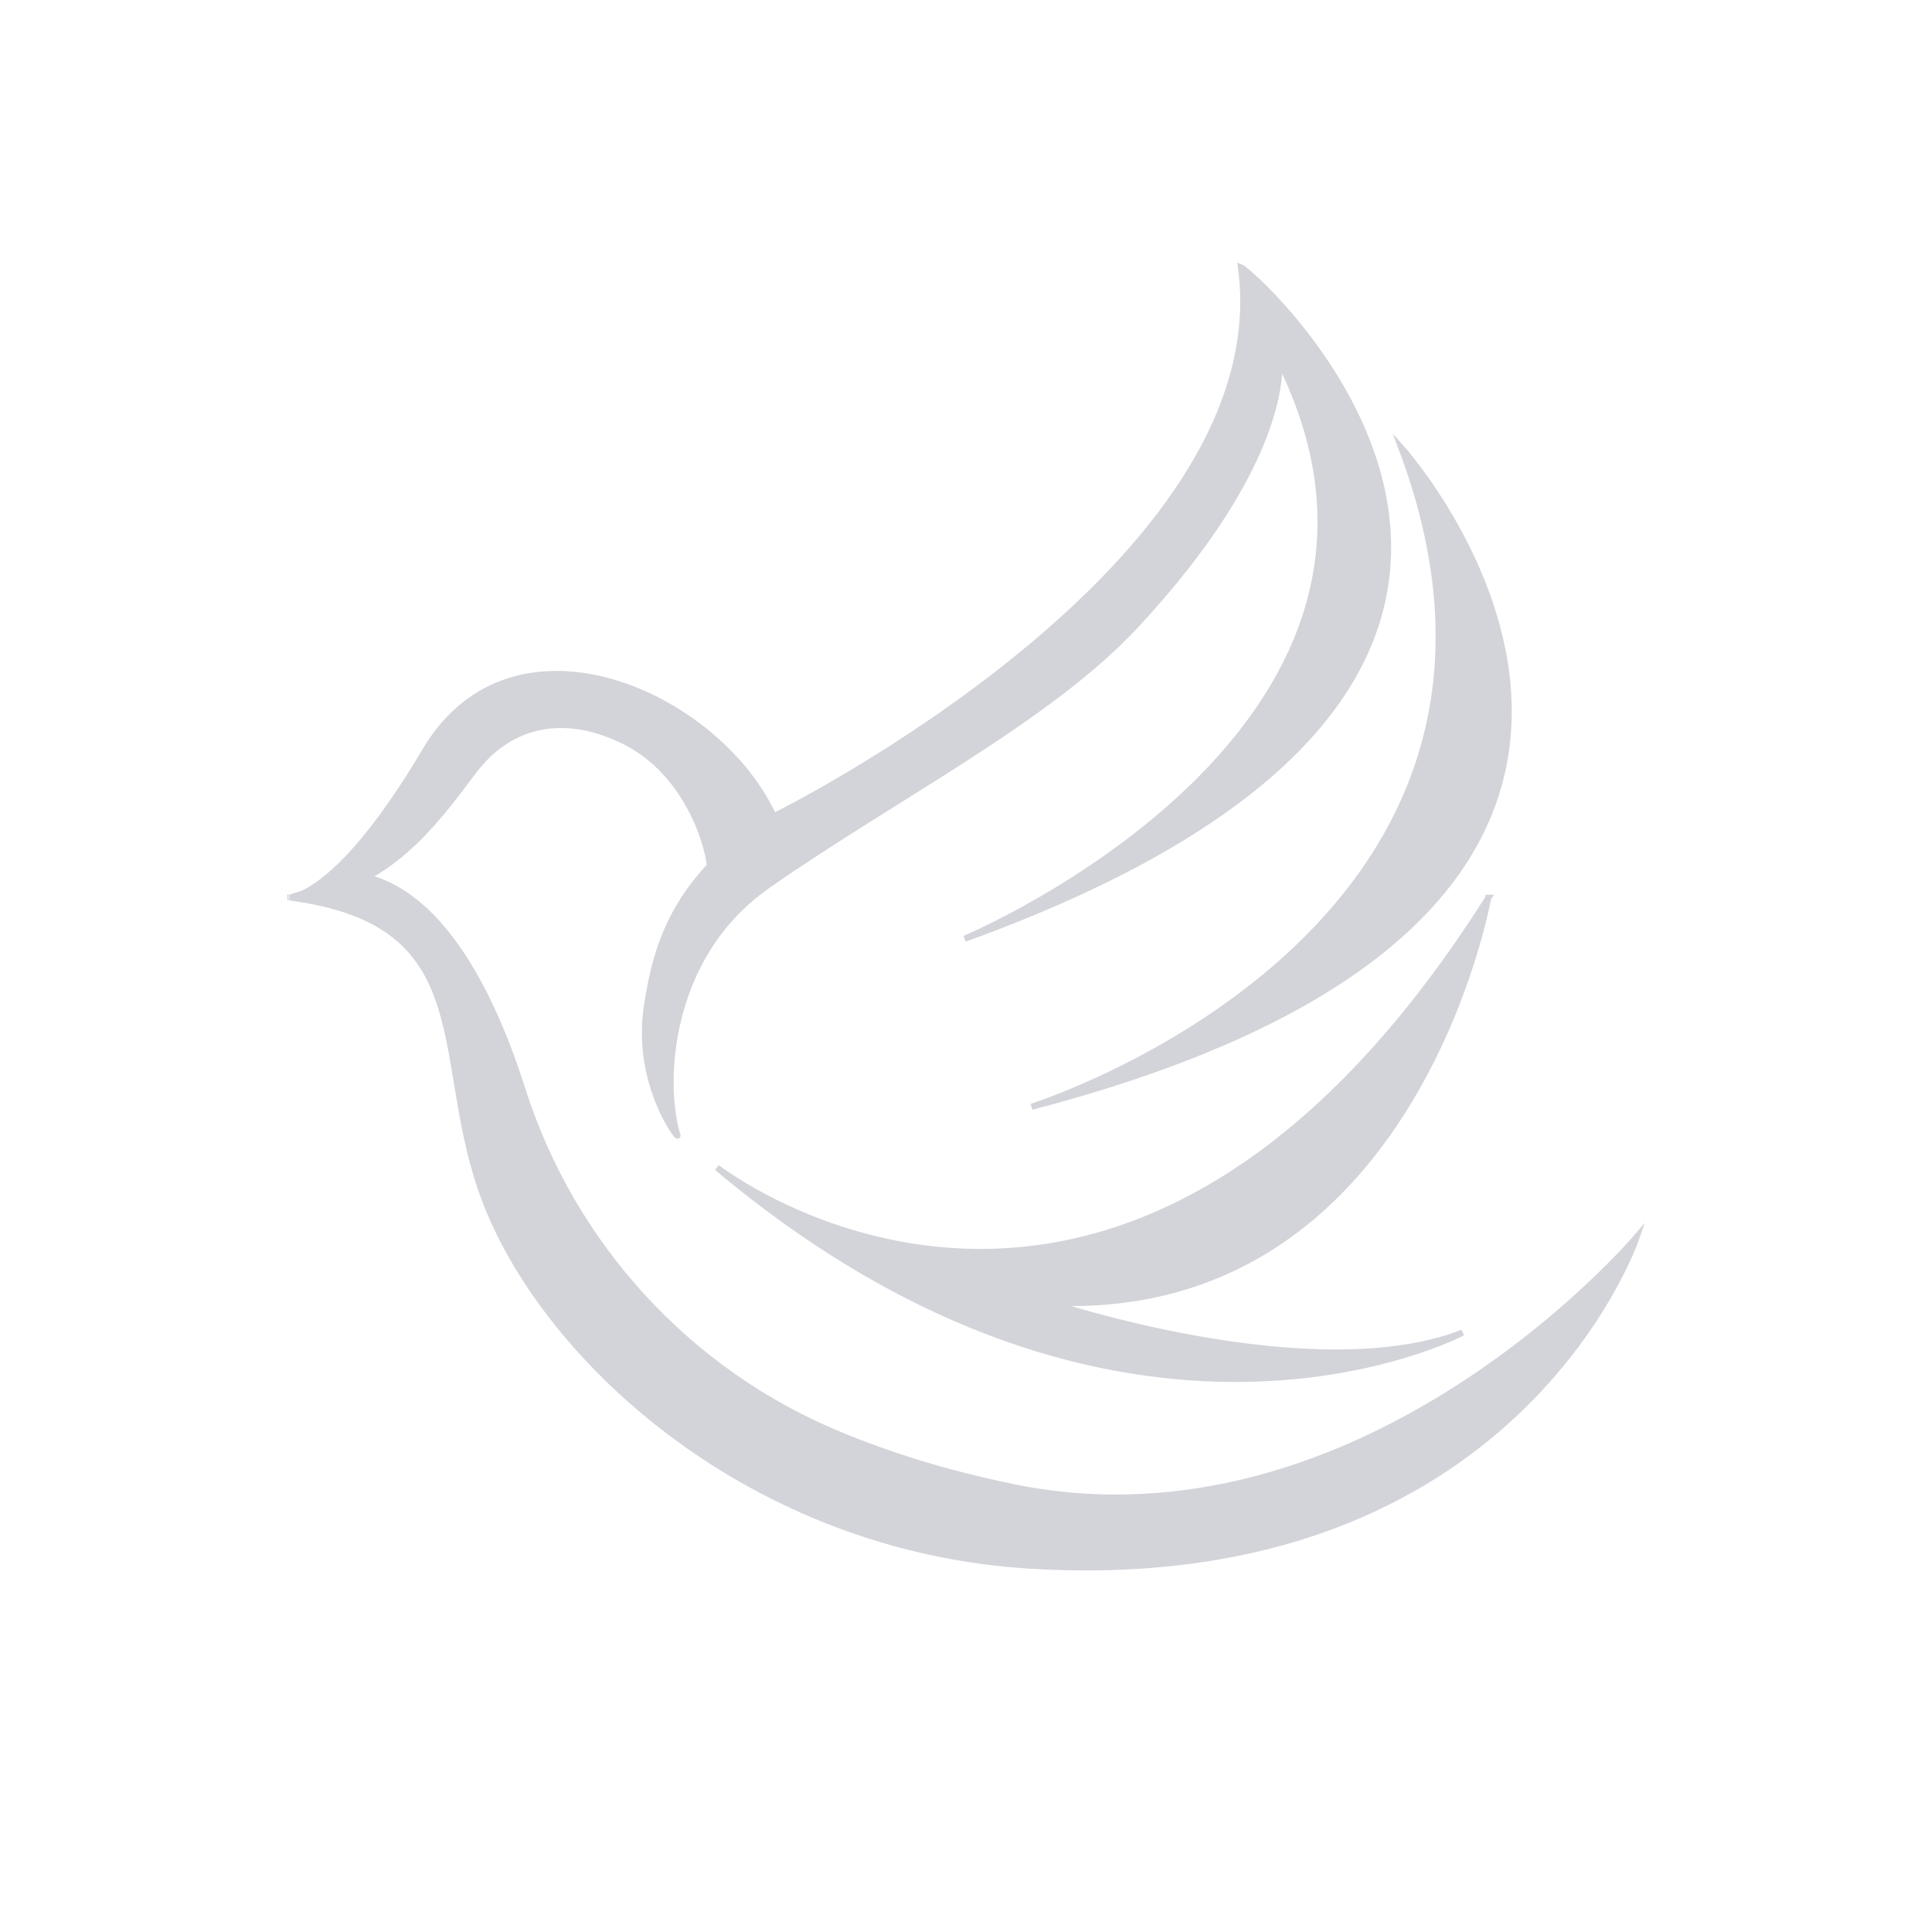
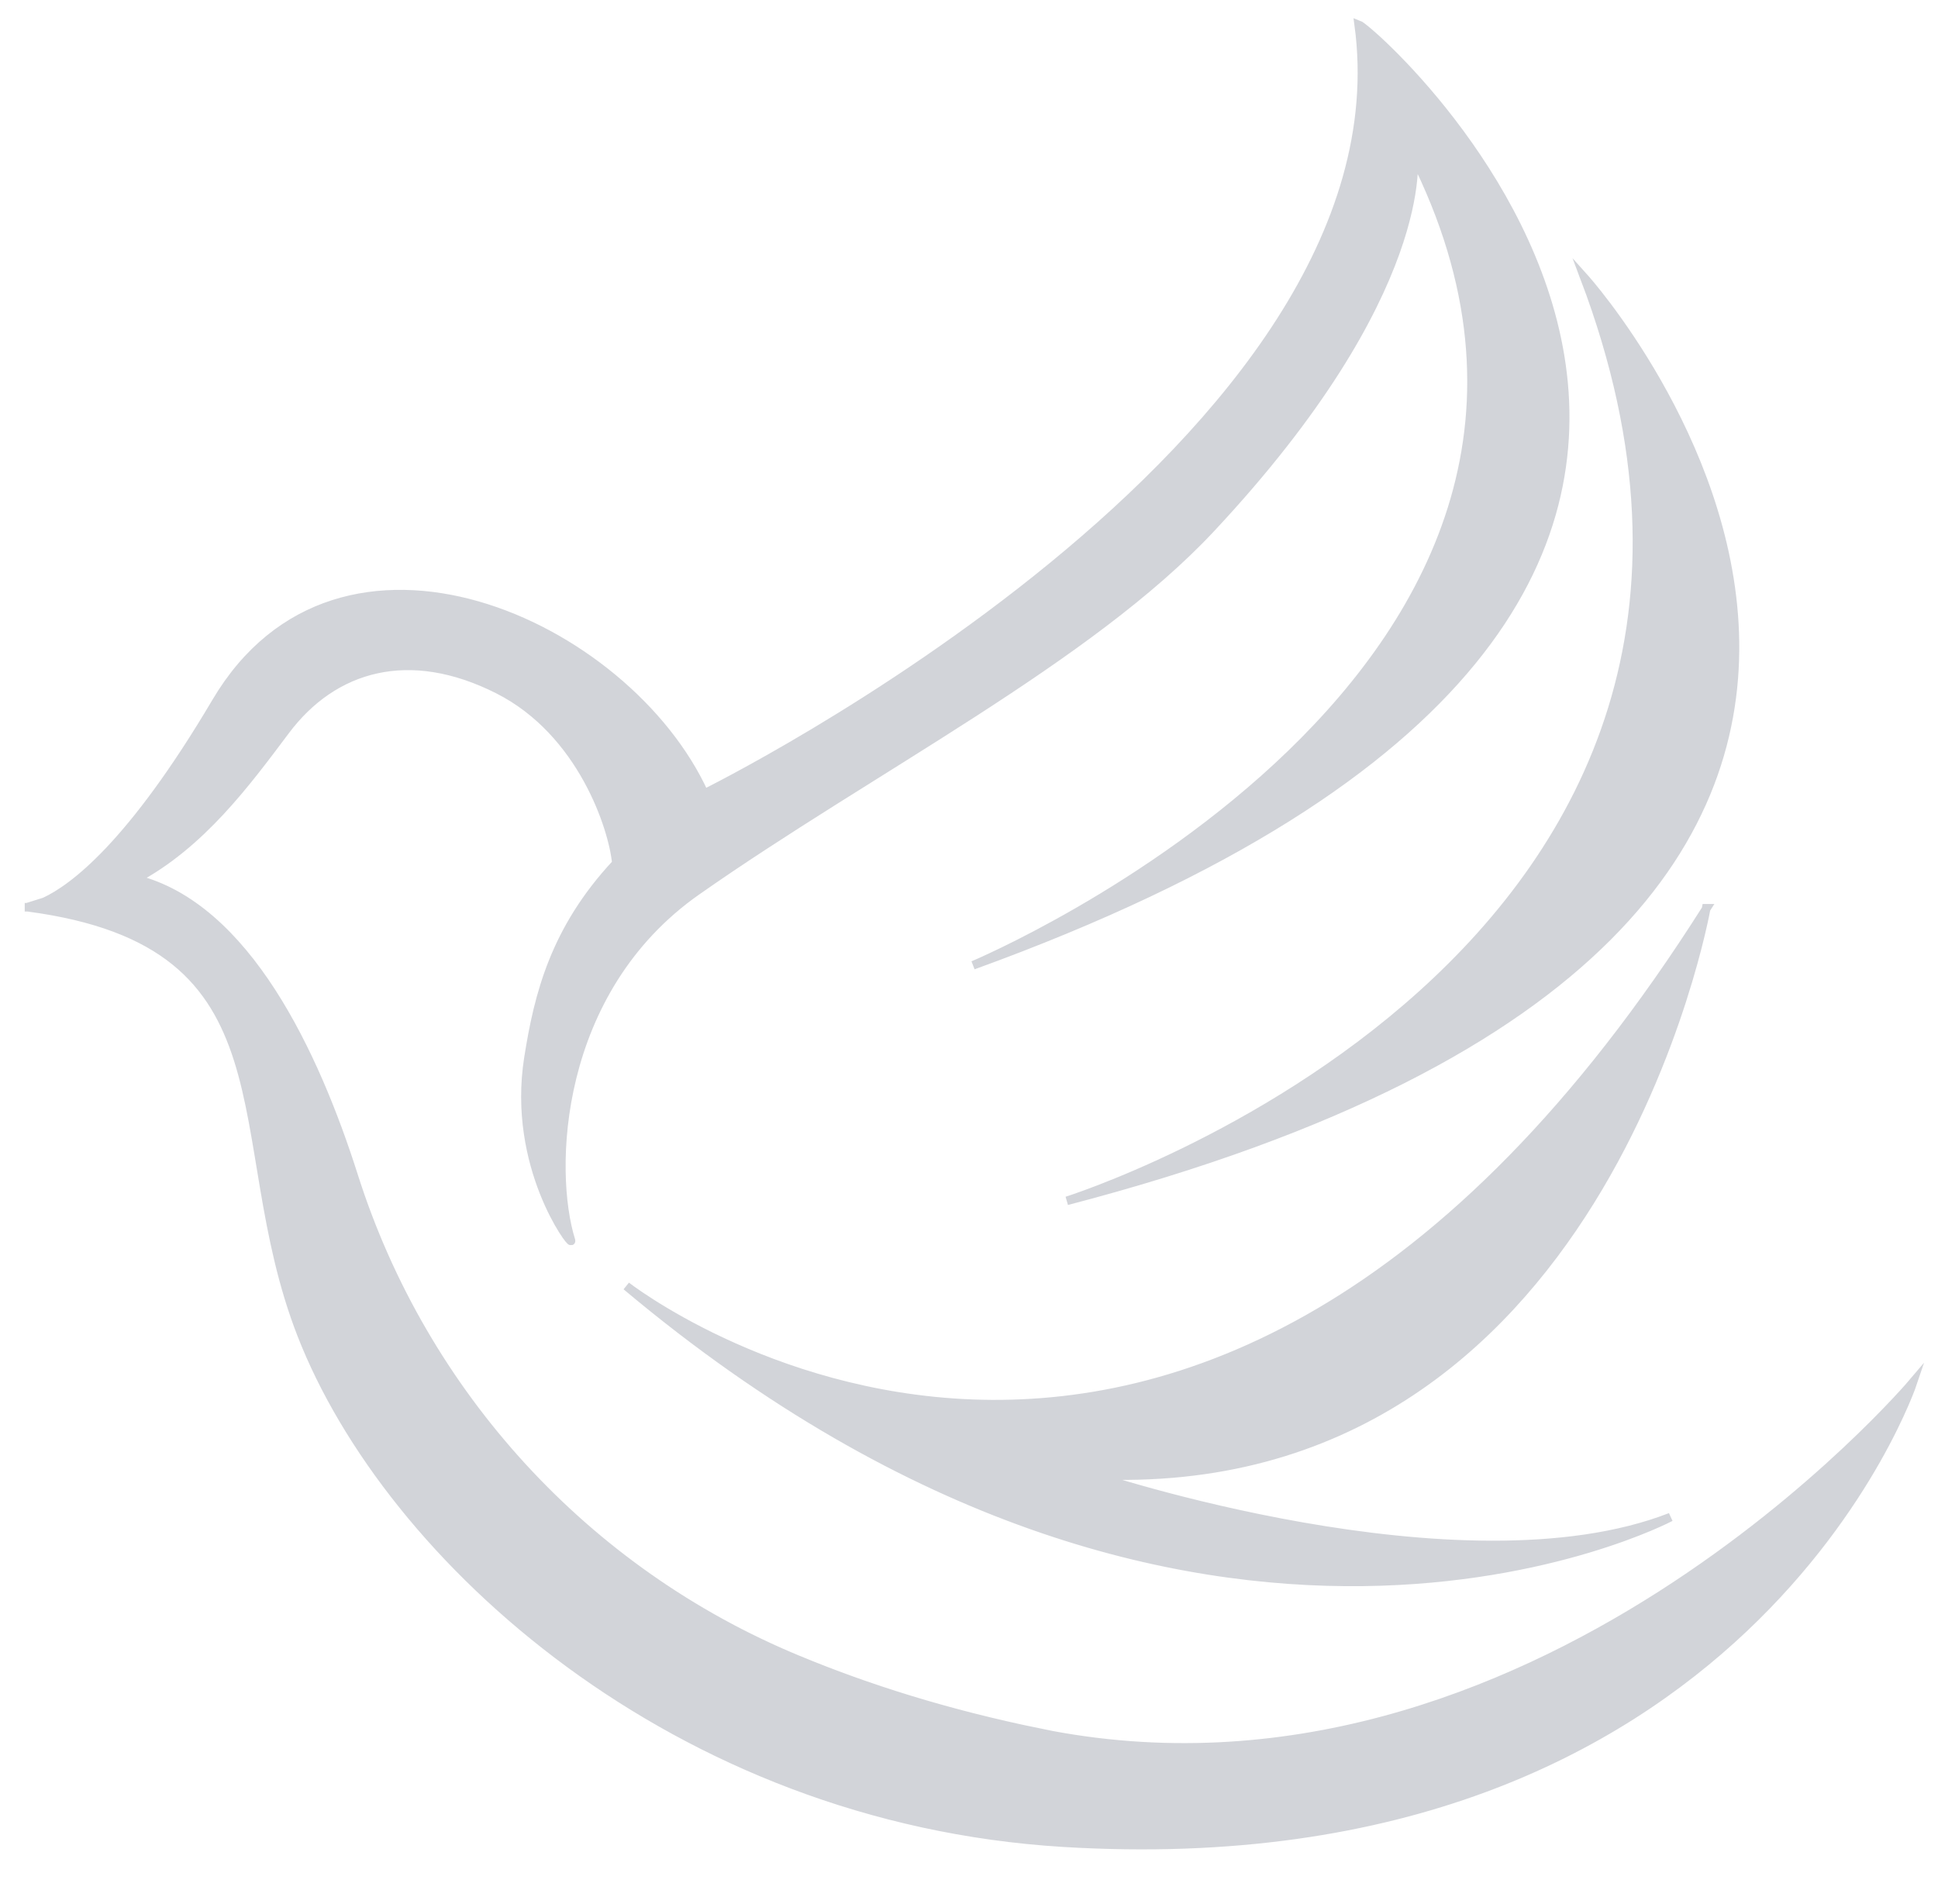
- <svg xmlns="http://www.w3.org/2000/svg" id="Layer_1" data-name="Layer 1" viewBox="0 0 78.44 78.78">
+ <svg xmlns="http://www.w3.org/2000/svg" id="Layer_1" data-name="Layer 1" viewBox="0 0 56.44 55.44">
  <defs>
    <style>
      .cls-1 {
-         opacity: .23;
+         fill: #3b445a;
+         stroke: #3b445a;
+         stroke-miterlimit: 10;
+         stroke-width: .25px;
      }

      .cls-2 {
-         fill: #3c4459;
-         stroke: #3c4459;
-         stroke-miterlimit: 10;
-         stroke-width: .25px;
+         opacity: .23;
      }
    </style>
  </defs>
-   <g class="cls-1">
-     <path class="cls-2" d="M11.72,36.59s.03,0,.05,0c-.03,0-.05,0-.05,0ZM42.07,45.13c31.76-8.29,15.08-26.87,15.08-26.87,7.49,19.78-15.08,26.87-15.08,26.87ZM41.28,60.63c-2.69-.55-5.03-1.29-7.05-2.13-6.17-2.55-10.91-7.73-12.93-14.09-1.13-3.55-3.13-7.84-6.35-8.64,1.91-1.02,3.22-2.8,4.36-4.32,1.4-1.87,3.61-2.51,6.2-1.2,2.45,1.24,3.35,4.06,3.44,5.06-1.8,1.93-2.27,3.83-2.56,5.67-.5,3.16,1.29,5.5,1.24,5.32-.64-2.03-.49-7.28,3.67-10.19,5.08-3.56,11.41-6.75,14.97-10.56,6.45-6.9,5.89-10.86,5.89-10.86,7.6,15.04-12.82,23.59-12.82,23.59,30.14-10.9,11.77-27.19,11.27-27.38,1.65,12.19-19.06,22.39-19.06,22.39-2.26-4.96-10.62-8.76-14.22-2.66-2.46,4.16-4.15,5.42-4.99,5.81l-.51.16s0,0,0,0c-.01,0-.02,0-.03,0,.02,0,.03,0,.05,0,7.97,1.05,5.71,6.64,7.97,12.44,2.54,6.52,10.89,14.11,22.18,14.8,19.87,1.21,24.75-13.4,24.75-13.4,0,0-11.11,13.13-25.44,10.2ZM60.7,36.61c-15.07,23.81-31.46,11-31.46,11,16.68,14,30.41,6.73,30.41,6.73-6.12,2.38-16.86-1.23-16.86-1.23,14.87.72,17.9-16.5,17.9-16.5Z" />
+   <g class="cls-2">
+     <path class="cls-1" d="M.72,26.42s.03,0,.05,0c-.03,0-.05,0-.05,0ZM31.07,34.97c31.76-8.29,15.08-26.87,15.08-26.87,7.49,19.78-15.08,26.87-15.08,26.87ZM30.28,50.46c-2.69-.55-5.03-1.29-7.05-2.13-6.17-2.55-10.91-7.73-12.93-14.09-1.13-3.55-3.13-7.84-6.35-8.64,1.91-1.02,3.22-2.8,4.36-4.32,1.4-1.87,3.61-2.51,6.2-1.2,2.45,1.24,3.35,4.06,3.44,5.06-1.8,1.93-2.27,3.83-2.56,5.67-.5,3.16,1.29,5.5,1.24,5.32-.64-2.03-.49-7.28,3.67-10.19,5.08-3.56,11.41-6.75,14.97-10.56,6.45-6.9,5.89-10.86,5.89-10.86,7.6,15.04-12.82,23.59-12.82,23.59C58.45,17.19,40.08.91,39.57.72c1.65,12.19-19.06,22.39-19.06,22.39-2.26-4.96-10.62-8.76-14.22-2.66-2.46,4.16-4.15,5.42-4.99,5.81l-.51.16s0,0,0,0c-.01,0-.02,0-.03,0,.02,0,.03,0,.05,0,7.97,1.05,5.71,6.64,7.97,12.44,2.54,6.52,10.89,14.11,22.18,14.8,19.87,1.21,24.75-13.4,24.75-13.4,0,0-11.11,13.13-25.44,10.2ZM49.7,26.45c-15.07,23.81-31.46,11-31.46,11,16.68,14,30.41,6.73,30.41,6.73-6.12,2.38-16.86-1.23-16.86-1.23,14.87.72,17.9-16.5,17.9-16.5Z" />
  </g>
</svg>
